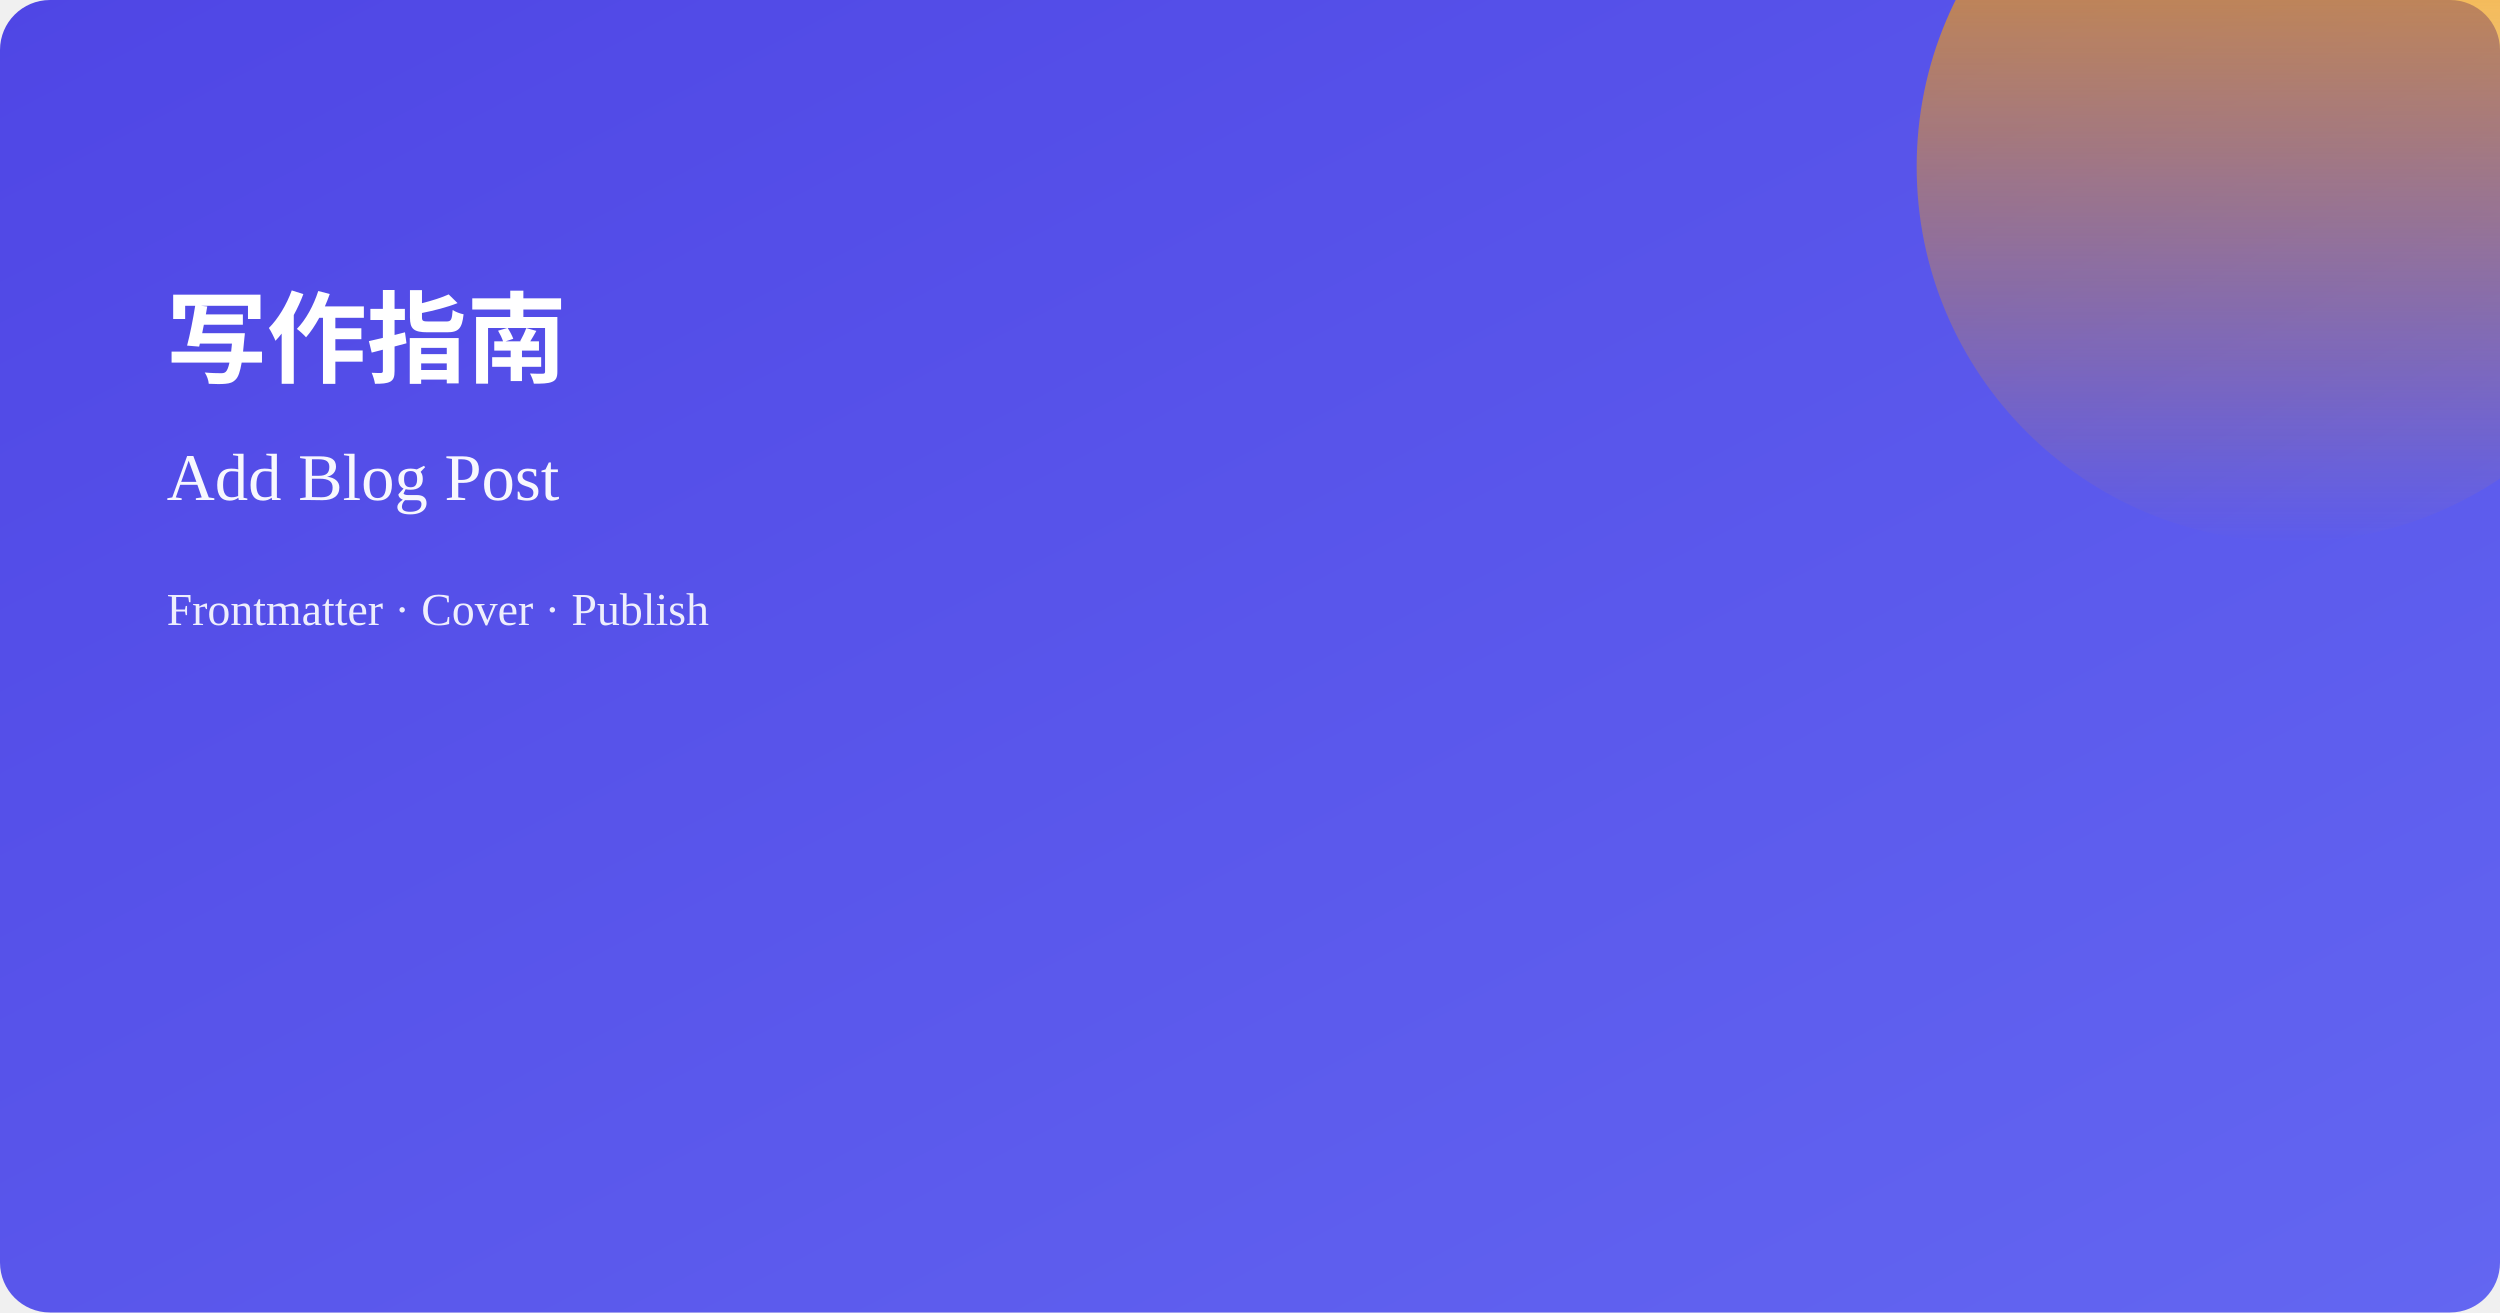
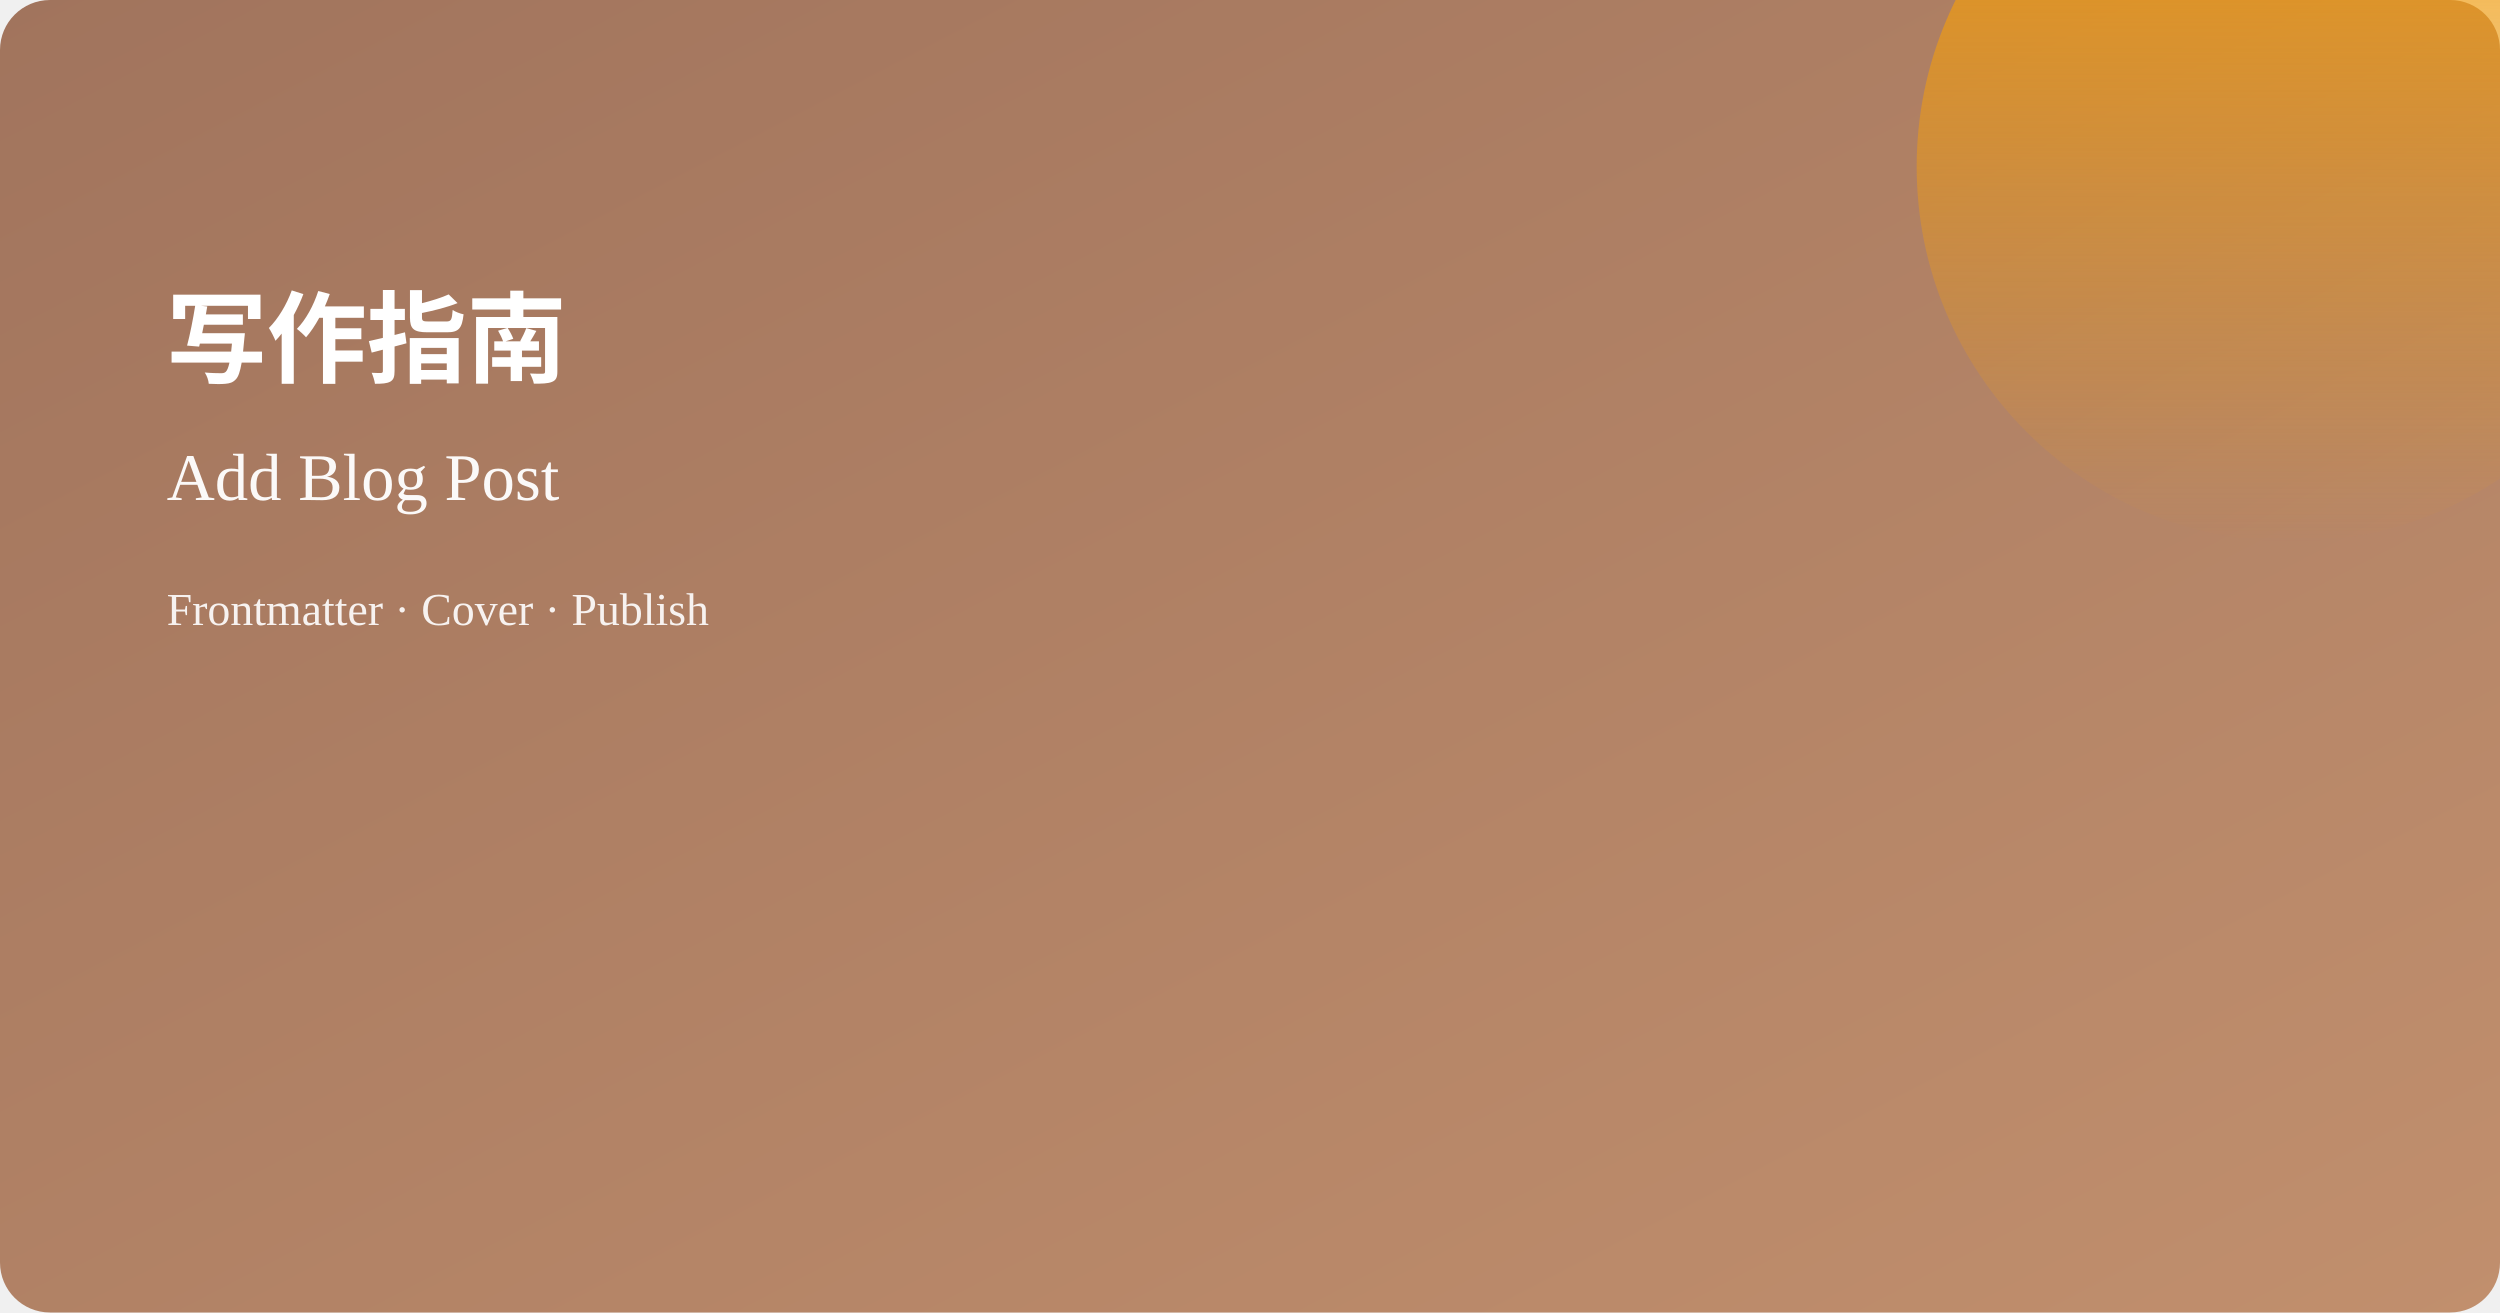
<svg xmlns="http://www.w3.org/2000/svg" viewBox="0 0 1200 630" role="img" aria-label="Blog guide cover">
  <defs>
    <linearGradient id="gb" x1="0" y1="0" x2="1" y2="1">
-       <stop offset="0" stop-color="#4F46E5" />
-       <stop offset="1" stop-color="#6366F1" />
+       <stop offset="0" stop-color="#A1745D" />
+       <stop offset="1" stop-color="#C18F6D" />
    </linearGradient>
    <linearGradient id="ga" x1="0" y1="0" x2="0" y2="1">
      <stop offset="0" stop-color="#F59E0B" stop-opacity=".9" />
      <stop offset="1" stop-color="#F59E0B" stop-opacity="0" />
    </linearGradient>
  </defs>
  <rect width="1200" height="630" rx="24" fill="url(#gb)" />
  <circle cx="1100" cy="80" r="180" fill="url(#ga)" />
  <g fill="#fff">
    <text x="80" y="180" font-size="48" font-weight="700">写作指南</text>
    <text x="80" y="240" font-size="32" opacity=".95">Add Blog Post</text>
    <text x="80" y="300" font-size="22" opacity=".9">Frontmatter · Cover · Publish</text>
  </g>
</svg>
